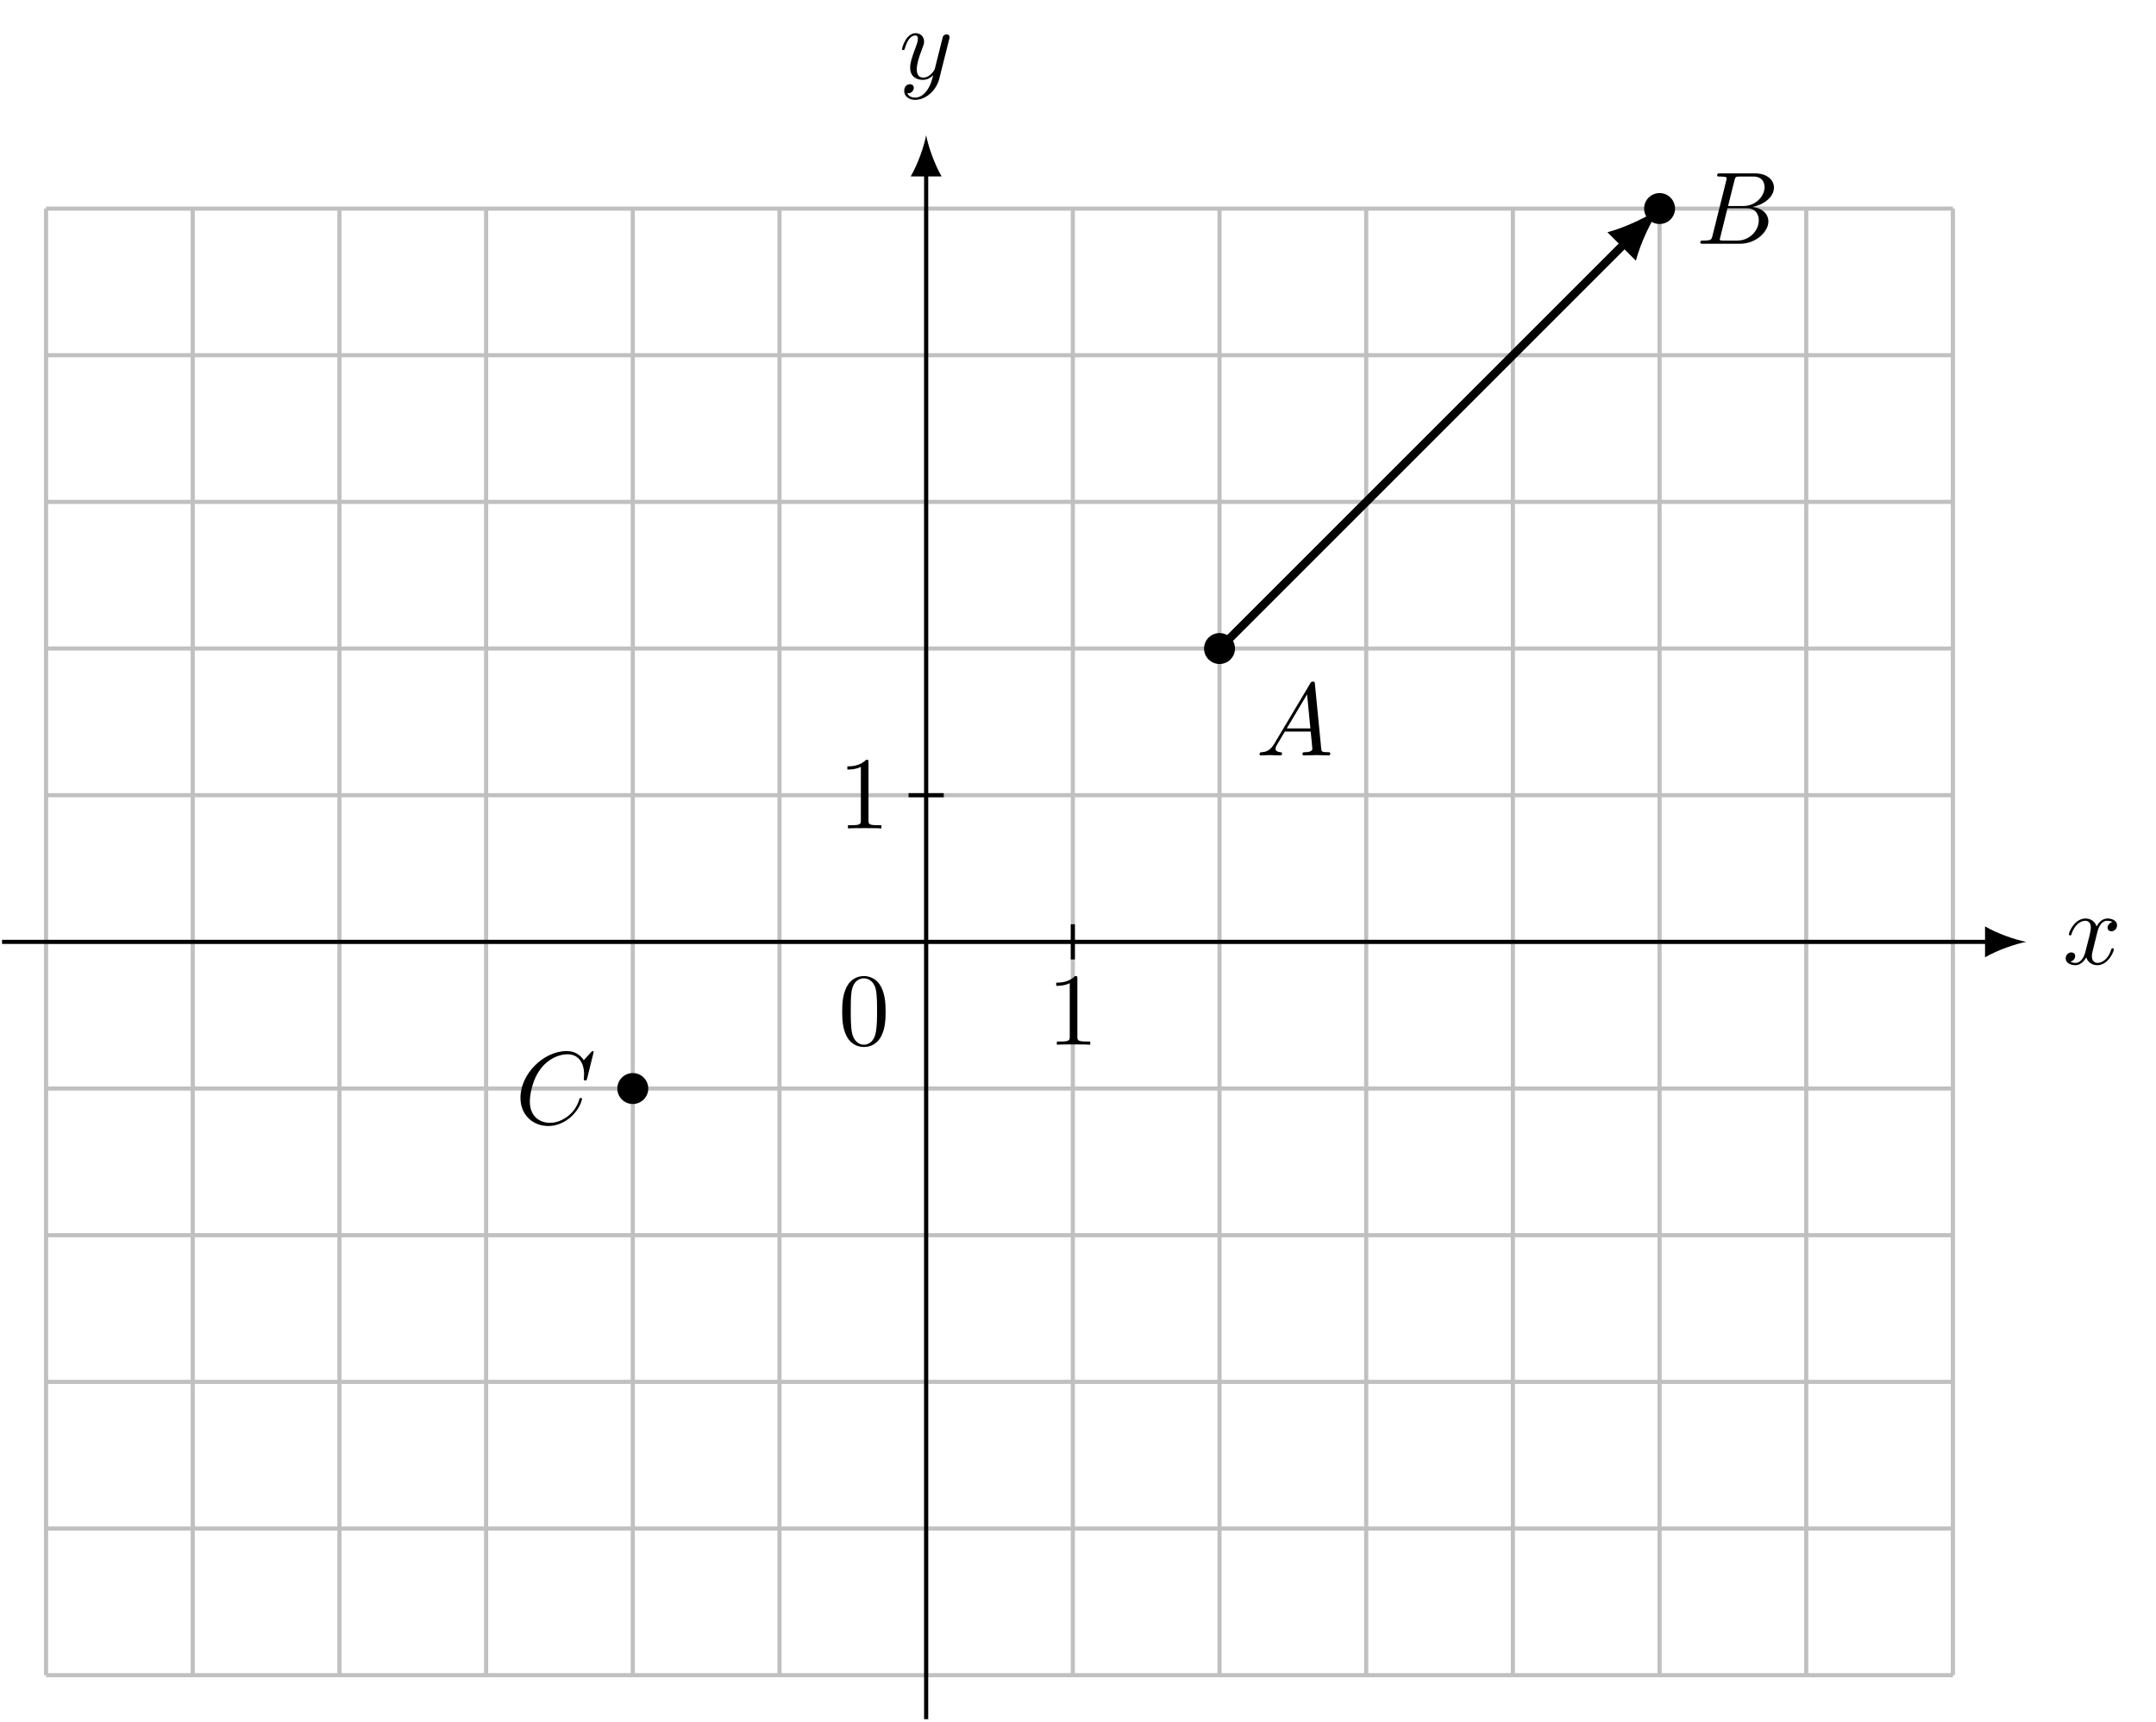
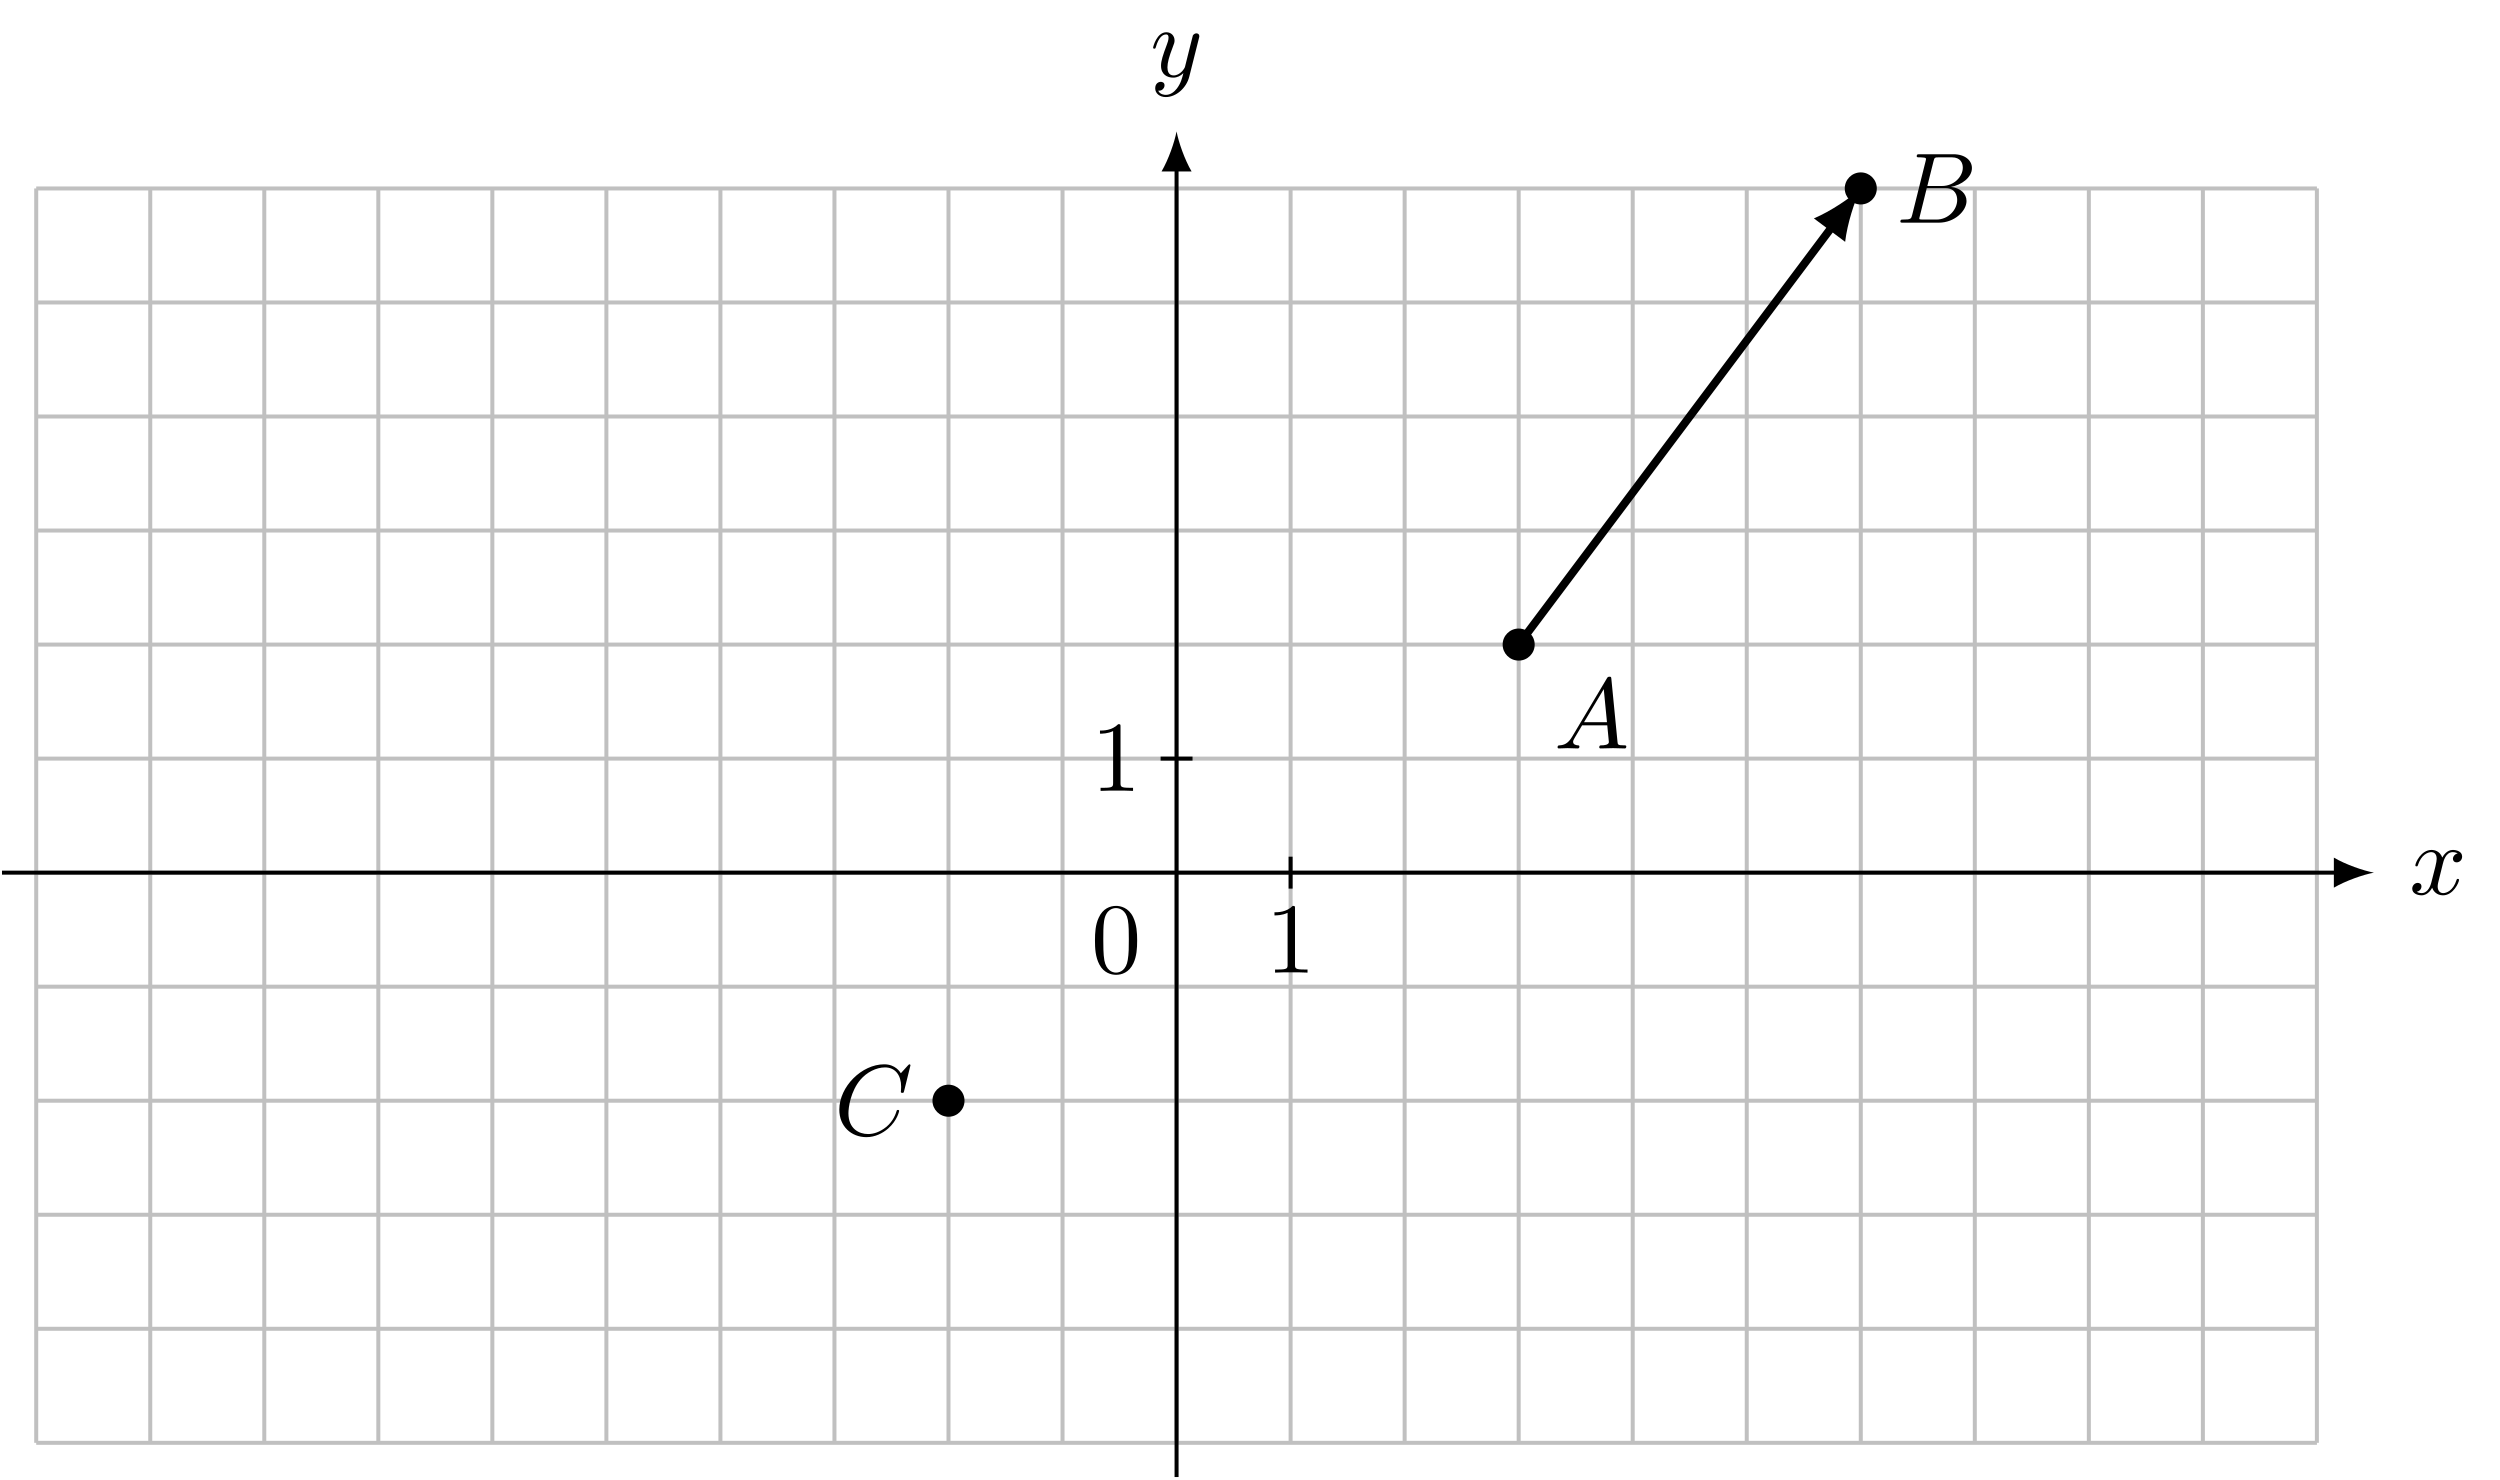
- <svg xmlns="http://www.w3.org/2000/svg" xmlns:xlink="http://www.w3.org/1999/xlink" version="1.1" width="208.324pt" height="166.337pt" viewBox="-70.007 -70.007 208.324 166.337">
+ <svg xmlns="http://www.w3.org/2000/svg" xmlns:xlink="http://www.w3.org/1999/xlink" version="1.1" width="248.572pt" height="147.059pt" viewBox="-70.007 -70.007 248.572 147.059">
  <defs>
    <path id="g1-48" d="M4.583-3.188C4.583-3.985 4.533-4.782 4.184-5.519C3.726-6.476 2.909-6.635 2.491-6.635C1.893-6.635 1.166-6.376 .757-5.45C.438-4.762 .389-3.985 .389-3.188C.389-2.441 .428-1.544 .837-.787C1.265 .02 1.993 .219 2.481 .219C3.019 .219 3.776 .01 4.214-.936C4.533-1.624 4.583-2.401 4.583-3.188ZM2.481 0C2.092 0 1.504-.249 1.325-1.205C1.215-1.803 1.215-2.72 1.215-3.308C1.215-3.945 1.215-4.603 1.295-5.141C1.484-6.326 2.232-6.416 2.481-6.416C2.809-6.416 3.467-6.237 3.656-5.25C3.756-4.692 3.756-3.935 3.756-3.308C3.756-2.56 3.756-1.883 3.646-1.245C3.497-.299 2.929 0 2.481 0Z" />
    <path id="g1-49" d="M2.929-6.376C2.929-6.615 2.929-6.635 2.7-6.635C2.082-5.998 1.205-5.998 .887-5.998V-5.689C1.086-5.689 1.674-5.689 2.192-5.948V-.787C2.192-.428 2.162-.309 1.265-.309H.946V0C1.295-.03 2.162-.03 2.56-.03S3.826-.03 4.174 0V-.309H3.856C2.959-.309 2.929-.418 2.929-.787V-6.376Z" />
    <path id="g0-65" d="M1.783-1.146C1.385-.478 .996-.339 .558-.309C.438-.299 .349-.299 .349-.11C.349-.05 .399 0 .478 0C.747 0 1.056-.03 1.335-.03C1.664-.03 2.012 0 2.331 0C2.391 0 2.521 0 2.521-.189C2.521-.299 2.431-.309 2.361-.309C2.132-.329 1.893-.408 1.893-.658C1.893-.777 1.953-.887 2.032-1.026L2.79-2.301H5.29C5.31-2.092 5.45-.737 5.45-.638C5.45-.339 4.932-.309 4.732-.309C4.593-.309 4.493-.309 4.493-.11C4.493 0 4.613 0 4.633 0C5.041 0 5.469-.03 5.878-.03C6.127-.03 6.755 0 7.004 0C7.064 0 7.183 0 7.183-.199C7.183-.309 7.083-.309 6.954-.309C6.336-.309 6.336-.379 6.306-.667L5.699-6.894C5.679-7.093 5.679-7.133 5.509-7.133C5.35-7.133 5.31-7.064 5.25-6.964L1.783-1.146ZM2.979-2.61L4.941-5.898L5.26-2.61H2.979Z" />
    <path id="g0-66" d="M1.594-.777C1.494-.389 1.474-.309 .687-.309C.518-.309 .418-.309 .418-.11C.418 0 .508 0 .687 0H4.244C5.818 0 6.994-1.176 6.994-2.152C6.994-2.869 6.416-3.447 5.45-3.557C6.486-3.746 7.532-4.483 7.532-5.43C7.532-6.167 6.874-6.804 5.679-6.804H2.331C2.142-6.804 2.042-6.804 2.042-6.605C2.042-6.496 2.132-6.496 2.321-6.496C2.341-6.496 2.531-6.496 2.7-6.476C2.879-6.456 2.969-6.446 2.969-6.316C2.969-6.276 2.959-6.247 2.929-6.127L1.594-.777ZM3.098-3.646L3.716-6.117C3.806-6.466 3.826-6.496 4.254-6.496H5.539C6.416-6.496 6.625-5.908 6.625-5.469C6.625-4.593 5.768-3.646 4.553-3.646H3.098ZM2.65-.309C2.511-.309 2.491-.309 2.431-.319C2.331-.329 2.301-.339 2.301-.418C2.301-.448 2.301-.468 2.351-.648L3.039-3.427H4.922C5.878-3.427 6.067-2.69 6.067-2.262C6.067-1.275 5.181-.309 4.005-.309H2.65Z" />
    <path id="g0-67" d="M7.572-6.924C7.572-6.954 7.552-7.024 7.462-7.024C7.432-7.024 7.422-7.014 7.313-6.904L6.615-6.137C6.526-6.276 6.067-7.024 4.961-7.024C2.74-7.024 .498-4.822 .498-2.511C.498-.867 1.674 .219 3.198 .219C4.065 .219 4.822-.179 5.35-.638C6.276-1.455 6.446-2.361 6.446-2.391C6.446-2.491 6.346-2.491 6.326-2.491C6.267-2.491 6.217-2.471 6.197-2.391C6.107-2.102 5.878-1.395 5.191-.817C4.503-.259 3.875-.09 3.357-.09C2.461-.09 1.405-.608 1.405-2.162C1.405-2.73 1.614-4.344 2.61-5.509C3.218-6.217 4.154-6.715 5.041-6.715C6.057-6.715 6.645-5.948 6.645-4.792C6.645-4.394 6.615-4.384 6.615-4.284S6.725-4.184 6.765-4.184C6.894-4.184 6.894-4.204 6.944-4.384L7.572-6.924Z" />
    <path id="g0-120" d="M3.328-3.009C3.387-3.268 3.616-4.184 4.314-4.184C4.364-4.184 4.603-4.184 4.812-4.055C4.533-4.005 4.334-3.756 4.334-3.517C4.334-3.357 4.443-3.168 4.712-3.168C4.932-3.168 5.25-3.347 5.25-3.746C5.25-4.264 4.663-4.403 4.324-4.403C3.746-4.403 3.397-3.875 3.278-3.646C3.029-4.304 2.491-4.403 2.202-4.403C1.166-4.403 .598-3.118 .598-2.869C.598-2.77 .697-2.77 .717-2.77C.797-2.77 .827-2.79 .847-2.879C1.186-3.935 1.843-4.184 2.182-4.184C2.371-4.184 2.72-4.095 2.72-3.517C2.72-3.208 2.55-2.54 2.182-1.146C2.022-.528 1.674-.11 1.235-.11C1.176-.11 .946-.11 .737-.239C.986-.289 1.205-.498 1.205-.777C1.205-1.046 .986-1.126 .837-1.126C.538-1.126 .289-.867 .289-.548C.289-.09 .787 .11 1.225 .11C1.883 .11 2.242-.588 2.271-.648C2.391-.279 2.75 .11 3.347 .11C4.374 .11 4.941-1.176 4.941-1.425C4.941-1.524 4.852-1.524 4.822-1.524C4.732-1.524 4.712-1.484 4.692-1.415C4.364-.349 3.686-.11 3.367-.11C2.979-.11 2.819-.428 2.819-.767C2.819-.986 2.879-1.205 2.989-1.644L3.328-3.009Z" />
    <path id="g0-121" d="M4.842-3.796C4.882-3.935 4.882-3.955 4.882-4.025C4.882-4.204 4.742-4.294 4.593-4.294C4.493-4.294 4.334-4.234 4.244-4.085C4.224-4.035 4.144-3.726 4.105-3.547C4.035-3.288 3.965-3.019 3.905-2.75L3.457-.956C3.417-.807 2.989-.11 2.331-.11C1.823-.11 1.714-.548 1.714-.917C1.714-1.375 1.883-1.993 2.222-2.869C2.381-3.278 2.421-3.387 2.421-3.587C2.421-4.035 2.102-4.403 1.604-4.403C.658-4.403 .289-2.959 .289-2.869C.289-2.77 .389-2.77 .408-2.77C.508-2.77 .518-2.79 .568-2.949C.837-3.885 1.235-4.184 1.574-4.184C1.654-4.184 1.823-4.184 1.823-3.866C1.823-3.616 1.724-3.357 1.654-3.168C1.255-2.112 1.076-1.544 1.076-1.076C1.076-.189 1.704 .11 2.291 .11C2.68 .11 3.019-.06 3.298-.339C3.168 .179 3.049 .667 2.65 1.196C2.391 1.534 2.012 1.823 1.554 1.823C1.415 1.823 .966 1.793 .797 1.405C.956 1.405 1.086 1.405 1.225 1.285C1.325 1.196 1.425 1.066 1.425 .877C1.425 .568 1.156 .528 1.056 .528C.827 .528 .498 .687 .498 1.176C.498 1.674 .936 2.042 1.554 2.042C2.58 2.042 3.606 1.136 3.885 .01L4.842-3.796Z" />
  </defs>
  <g id="page1">
-     <g stroke-miterlimit="10" transform="translate(19.48311,21.01216)scale(0.996264,-0.996264)">
+     <g stroke-miterlimit="10" transform="translate(46.97737,16.75907)scale(0.996264,-0.996264)">
      <g fill="#000" stroke="#000">
        <g stroke-width="0.4">
          <g fill="#c0c0c0" stroke="#c0c0c0">
-             <path d="M -85.358 -71.132 M -85.358 -71.132 L 99.585 -71.132 M -85.358 -56.905 L 99.585 -56.905 M -85.358 -42.679 L 99.585 -42.679 M -85.358 -28.453 L 99.585 -28.453 M -85.358 -14.226 L 99.585 -14.226 M -85.358 0.0 L 99.585 0.0 M -85.358 14.226 L 99.585 14.226 M -85.358 28.453 L 99.585 28.453 M -85.358 42.679 L 99.585 42.679 M -85.358 56.905 L 99.585 56.905 M -85.358 71.127 L 99.585 71.127 M -85.358 -71.132 L -85.358 71.132 M -71.132 -71.132 L -71.132 71.132 M -56.905 -71.132 L -56.905 71.132 M -42.679 -71.132 L -42.679 71.132 M -28.453 -71.132 L -28.453 71.132 M -14.226 -71.132 L -14.226 71.132 M 0.0 -71.132 L 0.0 71.132 M 14.226 -71.132 L 14.226 71.132 M 28.453 -71.132 L 28.453 71.132 M 42.679 -71.132 L 42.679 71.132 M 56.905 -71.132 L 56.905 71.132 M 71.132 -71.132 L 71.132 71.132 M 85.358 -71.132 L 85.358 71.132 M 99.58 -71.132 L 99.58 71.132 M 99.585 71.132" fill="none" />
+             <path d="M -113.809 -56.905 M -113.809 -56.905 L 113.809 -56.905 M -113.809 -45.524 L 113.809 -45.524 M -113.809 -34.143 L 113.809 -34.143 M -113.809 -22.762 L 113.809 -22.762 M -113.809 -11.381 L 113.809 -11.381 M -113.809 0.0 L 113.809 0.0 M -113.809 11.381 L 113.809 11.381 M -113.809 22.762 L 113.809 22.762 M -113.809 34.143 L 113.809 34.143 M -113.809 45.524 L 113.809 45.524 M -113.809 56.905 L 113.809 56.905 M -113.809 68.282 L 113.809 68.282 M -113.809 -56.905 L -113.809 68.286 M -102.428 -56.905 L -102.428 68.286 M -91.047 -56.905 L -91.047 68.286 M -79.666 -56.905 L -79.666 68.286 M -68.286 -56.905 L -68.286 68.286 M -56.905 -56.905 L -56.905 68.286 M -45.524 -56.905 L -45.524 68.286 M -34.143 -56.905 L -34.143 68.286 M -22.762 -56.905 L -22.762 68.286 M -11.381 -56.905 L -11.381 68.286 M 0.0 -56.905 L 0.0 68.286 M 11.381 -56.905 L 11.381 68.286 M 22.762 -56.905 L 22.762 68.286 M 34.143 -56.905 L 34.143 68.286 M 45.524 -56.905 L 45.524 68.286 M 56.905 -56.905 L 56.905 68.286 M 68.286 -56.905 L 68.286 68.286 M 79.666 -56.905 L 79.666 68.286 M 91.047 -56.905 L 91.047 68.286 M 102.428 -56.905 L 102.428 68.286 M 113.805 -56.905 L 113.805 68.286 M 113.809 68.286" fill="none" />
          </g>
-           <path d="M -89.626 0.0 L 103.098 0.0" fill="none" />
-           <g transform="translate(103.0978,0.0)">
+           <path d="M -117.224 0.0 L 115.9 0.0" fill="none" />
+           <g transform="translate(115.8997,0.0)">
            <path d=" M 3.6 0.0 C 2.533 0.2 0.8 0.8 -0.4 1.5 L -0.4 -1.5 C 0.8 -0.8 2.533 -0.2 3.6 0.0  " stroke="none" />
          </g>
-           <g transform="translate(110.2308,-2.15277)">
-             <g stroke="none" transform="scale(-1.00375,1.00375)translate(19.48311,21.01216)scale(-1,-1)">
+           <g transform="translate(123.0327,-2.15277)">
+             <g stroke="none" transform="scale(-1.00375,1.00375)translate(46.97737,16.75907)scale(-1,-1)">
              <g fill="#000">
                <g stroke="none">
-                   <use x="19.483" y="21.012" xlink:href="#g0-120" />
+                   <use x="46.977" y="16.759" xlink:href="#g0-120" />
                </g>
              </g>
            </g>
          </g>
-           <path d="M 0.0 -75.4 L 0.0 74.645" fill="none" />
-           <g transform="matrix(0.0,1.0,-1.0,0.0,0.0,74.6451)">
+           <path d="M 0.0 -60.319 L 0.0 70.376" fill="none" />
+           <g transform="matrix(0.0,1.0,-1.0,0.0,0.0,70.37605)">
            <path d=" M 3.6 0.0 C 2.533 0.2 0.8 0.8 -0.4 1.5 L -0.4 -1.5 C 0.8 -0.8 2.533 -0.2 3.6 0.0  " stroke="none" />
          </g>
-           <g transform="translate(-2.6308,83.72244)">
-             <g stroke="none" transform="scale(-1.00375,1.00375)translate(19.48311,21.01216)scale(-1,-1)">
+           <g transform="translate(-2.6308,79.4534)">
+             <g stroke="none" transform="scale(-1.00375,1.00375)translate(46.97737,16.75907)scale(-1,-1)">
              <g fill="#000">
                <g stroke="none">
-                   <use x="19.483" y="21.012" xlink:href="#g0-121" />
+                   <use x="46.977" y="16.759" xlink:href="#g0-121" />
                </g>
              </g>
            </g>
          </g>
-           <path d="M 14.226 1.707 L 14.226 -1.707" fill="none" />
-           <path d="M 1.707 14.226 L -1.707 14.226" fill="none" />
+           <path d="M 11.381 1.593 L 11.381 -1.593" fill="none" />
+           <path d="M 1.593 11.381 L -1.593 11.381" fill="none" />
          <g transform="translate(-8.53297,-9.9774)">
-             <g stroke="none" transform="scale(-1.00375,1.00375)translate(19.48311,21.01216)scale(-1,-1)">
+             <g stroke="none" transform="scale(-1.00375,1.00375)translate(46.97737,16.75907)scale(-1,-1)">
              <g fill="#000">
                <g stroke="none">
-                   <use x="19.483" y="21.012" xlink:href="#g1-48" />
+                   <use x="46.977" y="16.759" xlink:href="#g1-48" />
                </g>
              </g>
            </g>
          </g>
-           <g transform="translate(11.72636,-9.9774)">
-             <g stroke="none" transform="scale(-1.00375,1.00375)translate(19.48311,21.01216)scale(-1,-1)">
+           <g transform="translate(8.88092,-9.9774)">
+             <g stroke="none" transform="scale(-1.00375,1.00375)translate(46.97737,16.75907)scale(-1,-1)">
              <g fill="#000">
                <g stroke="none">
-                   <use x="19.483" y="21.012" xlink:href="#g1-49" />
+                   <use x="46.977" y="16.759" xlink:href="#g1-49" />
                </g>
              </g>
            </g>
          </g>
-           <g transform="translate(-8.53297,11.00415)">
-             <g stroke="none" transform="scale(-1.00375,1.00375)translate(19.48311,21.01216)scale(-1,-1)">
+           <g transform="translate(-8.53297,8.1587)">
+             <g stroke="none" transform="scale(-1.00375,1.00375)translate(46.97737,16.75907)scale(-1,-1)">
              <g fill="#000">
                <g stroke="none">
-                   <use x="19.483" y="21.012" xlink:href="#g1-49" />
+                   <use x="46.977" y="16.759" xlink:href="#g1-49" />
                </g>
              </g>
            </g>
          </g>
          <g stroke-width="0.8">
-             <path d="M 28.453 28.453 L 67.823 67.823" fill="none" />
-             <g transform="matrix(0.7071,0.7071,-0.7071,0.7071,67.82265,67.82265)">
+             <path d="M 34.143 22.762 L 65.478 64.542" fill="none" />
+             <g transform="matrix(0.59999,0.79997,-0.79997,0.59999,65.47765,64.54175)">
              <path d=" M 4.68 0.0 C 3.293 0.26 1.04 1.04 -0.52 1.95 L -0.52 -1.95 C 1.04 -1.04 3.293 -0.26 4.68 0.0  " stroke="none" />
            </g>
          </g>
-           <path d="M 28.453 28.453 M 29.953 28.453 C 29.953 29.281 29.281 29.953 28.453 29.953 C 27.624 29.953 26.953 29.281 26.953 28.453 C 26.953 27.624 27.624 26.953 28.453 26.953 C 29.281 26.953 29.953 27.624 29.953 28.453 Z M 28.453 28.453" stroke="none" />
-           <g transform="translate(31.98572,18.08646)">
-             <g stroke="none" transform="scale(-1.00375,1.00375)translate(19.48311,21.01216)scale(-1,-1)">
+           <path d="M 34.143 22.762 M 35.743 22.762 C 35.743 23.645 35.026 24.362 34.143 24.362 C 33.259 24.362 32.543 23.645 32.543 22.762 C 32.543 21.878 33.259 21.162 34.143 21.162 C 35.026 21.162 35.743 21.878 35.743 22.762 Z M 34.143 22.762" stroke="none" />
+           <g transform="translate(37.67574,12.39555)">
+             <g stroke="none" transform="scale(-1.00375,1.00375)translate(46.97737,16.75907)scale(-1,-1)">
              <g fill="#000">
                <g stroke="none">
-                   <use x="19.483" y="21.012" xlink:href="#g0-65" />
+                   <use x="46.977" y="16.759" xlink:href="#g0-65" />
                </g>
              </g>
            </g>
          </g>
-           <path d="M 71.132 71.132 M 72.632 71.132 C 72.632 71.96 71.96 72.632 71.132 72.632 C 70.303 72.632 69.632 71.96 69.632 71.132 C 69.632 70.303 70.303 69.632 71.132 69.632 C 71.96 69.632 72.632 70.303 72.632 71.132 Z M 71.132 71.132" stroke="none" />
-           <g transform="translate(74.66483,67.7152)">
-             <g stroke="none" transform="scale(-1.00375,1.00375)translate(19.48311,21.01216)scale(-1,-1)">
+           <path d="M 68.286 68.286 M 69.886 68.286 C 69.886 69.169 69.169 69.886 68.286 69.886 C 67.402 69.886 66.686 69.169 66.686 68.286 C 66.686 67.402 67.402 66.686 68.286 66.686 C 69.169 66.686 69.886 67.402 69.886 68.286 Z M 68.286 68.286" stroke="none" />
+           <g transform="translate(71.81851,64.86888)">
+             <g stroke="none" transform="scale(-1.00375,1.00375)translate(46.97737,16.75907)scale(-1,-1)">
              <g fill="#000">
                <g stroke="none">
-                   <use x="19.483" y="21.012" xlink:href="#g0-66" />
+                   <use x="46.977" y="16.759" xlink:href="#g0-66" />
                </g>
              </g>
            </g>
          </g>
-           <path d="M -28.453 -14.226 M -26.953 -14.226 C -26.953 -13.398 -27.624 -12.726 -28.453 -12.726 C -29.281 -12.726 -29.953 -13.398 -29.953 -14.226 C -29.953 -15.055 -29.281 -15.726 -28.453 -15.726 C -27.624 -15.726 -26.953 -15.055 -26.953 -14.226 Z M -28.453 -14.226" stroke="none" />
-           <g transform="translate(-39.8482,-17.64302)">
-             <g stroke="none" transform="scale(-1.00375,1.00375)translate(19.48311,21.01216)scale(-1,-1)">
+           <path d="M -22.762 -22.762 M -21.162 -22.762 C -21.162 -21.878 -21.878 -21.162 -22.762 -21.162 C -23.645 -21.162 -24.362 -21.878 -24.362 -22.762 C -24.362 -23.645 -23.645 -24.362 -22.762 -24.362 C -21.878 -24.362 -21.162 -23.645 -21.162 -22.762 Z M -22.762 -22.762" stroke="none" />
+           <g transform="translate(-34.1573,-26.1785)">
+             <g stroke="none" transform="scale(-1.00375,1.00375)translate(46.97737,16.75907)scale(-1,-1)">
              <g fill="#000">
                <g stroke="none">
-                   <use x="19.483" y="21.012" xlink:href="#g0-67" />
+                   <use x="46.977" y="16.759" xlink:href="#g0-67" />
                </g>
              </g>
            </g>
          </g>
        </g>
      </g>
    </g>
  </g>
</svg>
